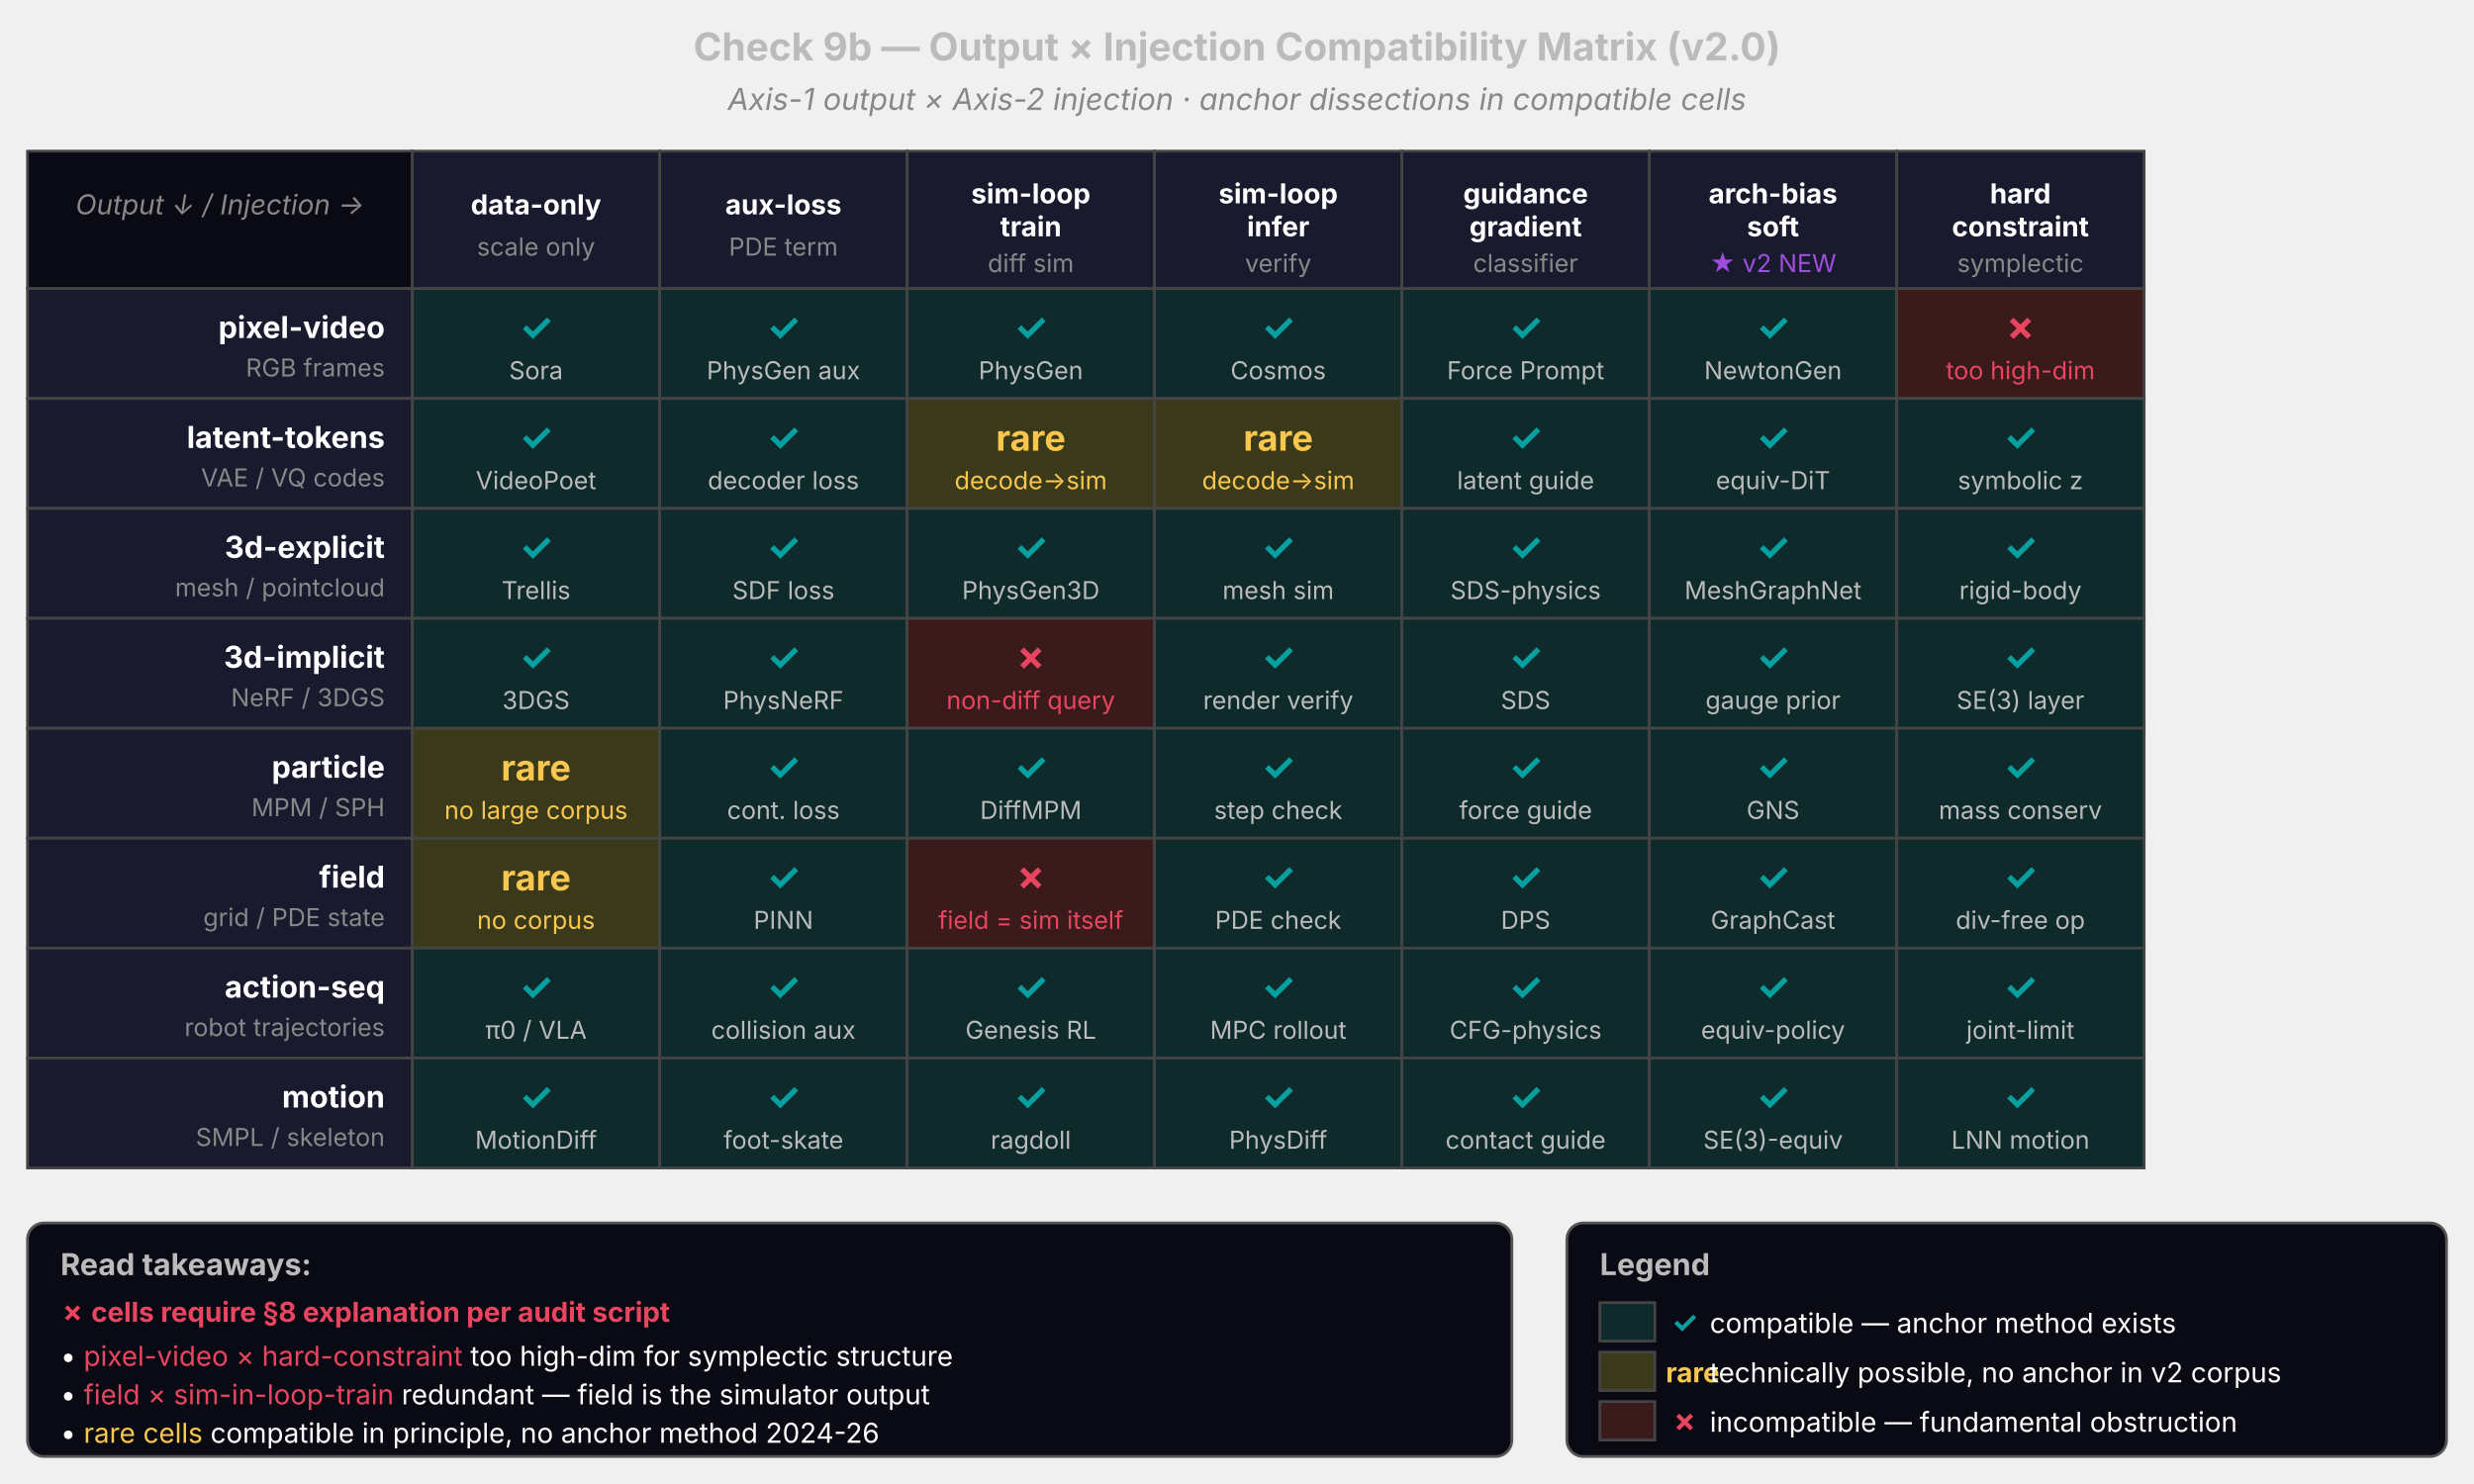
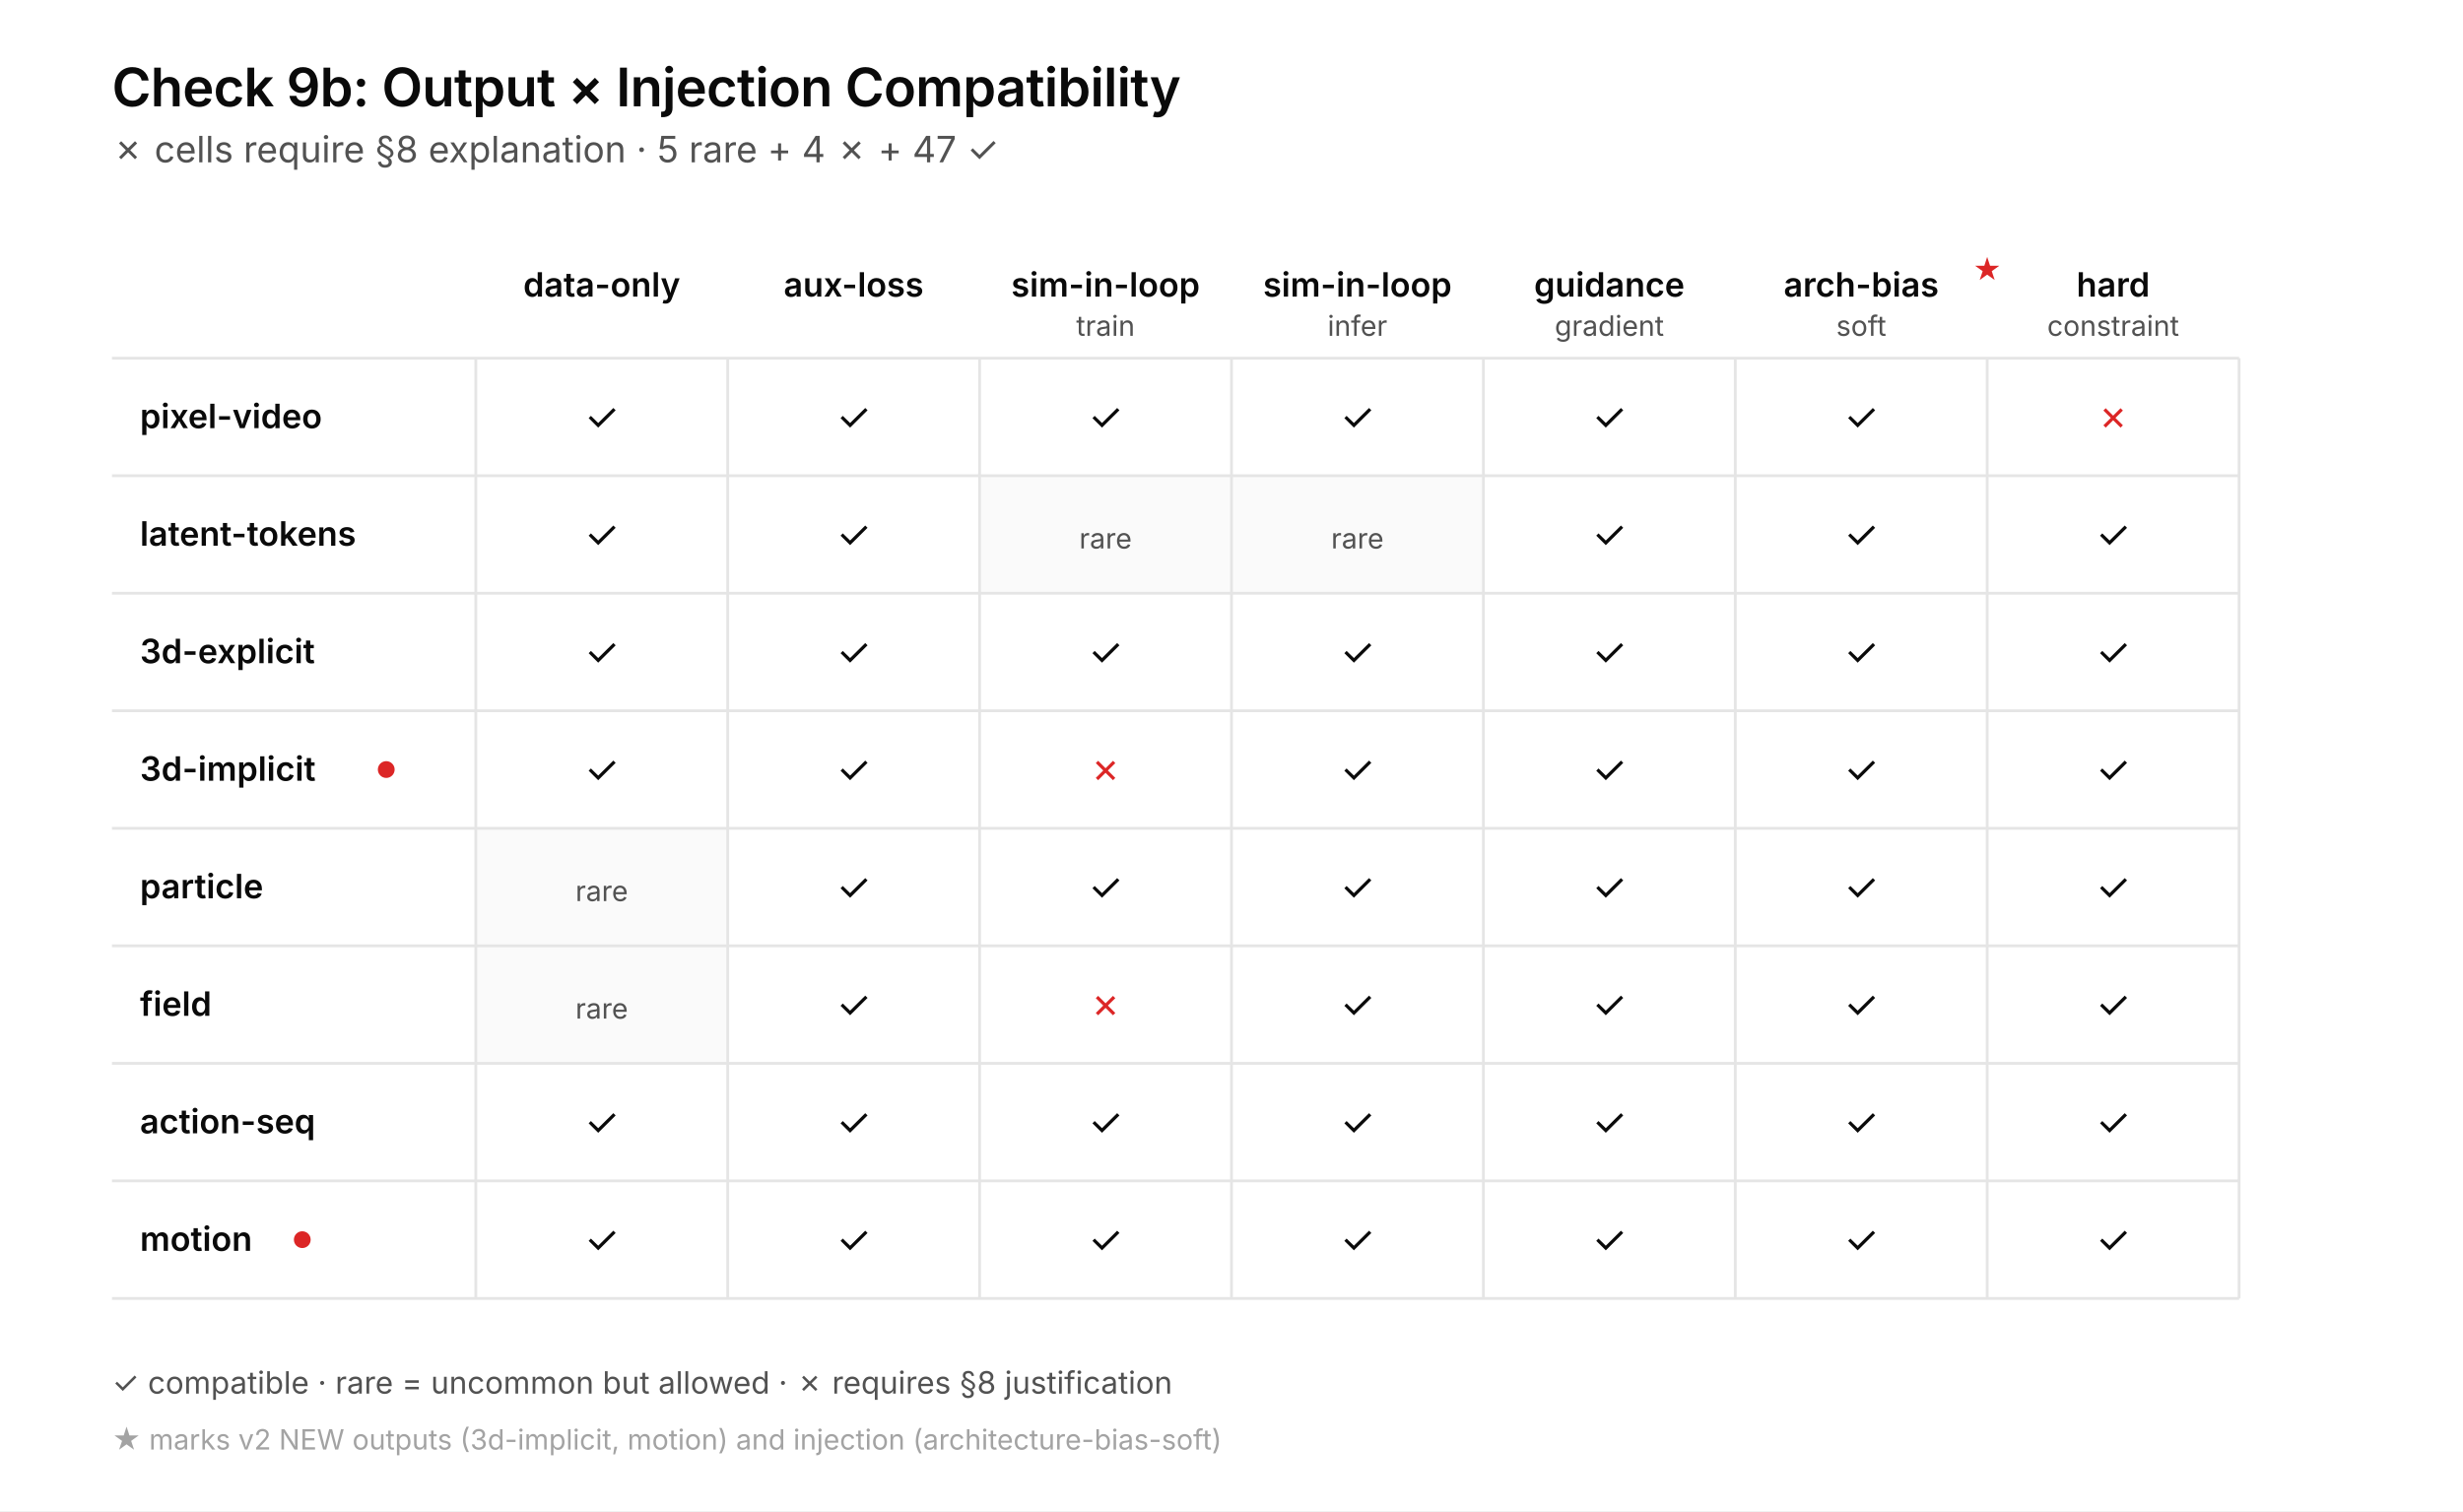
- <svg xmlns="http://www.w3.org/2000/svg" viewBox="0 0 900 540" font-family="-apple-system, system-ui, sans-serif">
-   <text x="450" y="22" text-anchor="middle" fill="#bbb" font-size="14" font-weight="700">Check 9b — Output × Injection Compatibility Matrix (v2.0)</text>
-   <text x="450" y="40" text-anchor="middle" fill="#888" font-size="11" font-style="italic">Axis-1 output × Axis-2 injection · anchor dissections in compatible cells</text>
-   <g font-size="10" fill="#fff">
-     <rect x="10" y="55" width="140" height="50" fill="#0a0a14" stroke="#444" />
-     <text x="80" y="78" text-anchor="middle" fill="#888" font-size="10" font-style="italic">Output ↓ / Injection →</text>
-     <rect x="150" y="55" width="90" height="50" fill="#1a1a2e" stroke="#444" />
-     <text x="195" y="78" text-anchor="middle" font-weight="700">data-only</text>
-     <text x="195" y="93" text-anchor="middle" fill="#888" font-size="9">scale only</text>
-     <rect x="240" y="55" width="90" height="50" fill="#1a1a2e" stroke="#444" />
-     <text x="285" y="78" text-anchor="middle" font-weight="700">aux-loss</text>
-     <text x="285" y="93" text-anchor="middle" fill="#888" font-size="9">PDE term</text>
-     <rect x="330" y="55" width="90" height="50" fill="#1a1a2e" stroke="#444" />
-     <text x="375" y="74" text-anchor="middle" font-weight="700">sim-loop</text>
-     <text x="375" y="86" text-anchor="middle" font-weight="700">train</text>
-     <text x="375" y="99" text-anchor="middle" fill="#888" font-size="9">diff sim</text>
-     <rect x="420" y="55" width="90" height="50" fill="#1a1a2e" stroke="#444" />
-     <text x="465" y="74" text-anchor="middle" font-weight="700">sim-loop</text>
-     <text x="465" y="86" text-anchor="middle" font-weight="700">infer</text>
-     <text x="465" y="99" text-anchor="middle" fill="#888" font-size="9">verify</text>
-     <rect x="510" y="55" width="90" height="50" fill="#1a1a2e" stroke="#444" />
-     <text x="555" y="74" text-anchor="middle" font-weight="700">guidance</text>
-     <text x="555" y="86" text-anchor="middle" font-weight="700">gradient</text>
-     <text x="555" y="99" text-anchor="middle" fill="#888" font-size="9">classifier</text>
-     <rect x="600" y="55" width="90" height="50" fill="#1a1a2e" stroke="#444" />
-     <text x="645" y="74" text-anchor="middle" font-weight="700">arch-bias</text>
-     <text x="645" y="86" text-anchor="middle" font-weight="700">soft</text>
-     <text x="645" y="99" text-anchor="middle" fill="#9d4edd" font-size="9">★ v2 NEW</text>
-     <rect x="690" y="55" width="90" height="50" fill="#1a1a2e" stroke="#444" />
-     <text x="735" y="74" text-anchor="middle" font-weight="700">hard</text>
-     <text x="735" y="86" text-anchor="middle" font-weight="700">constraint</text>
-     <text x="735" y="99" text-anchor="middle" fill="#888" font-size="9">symplectic</text>
+ <svg xmlns="http://www.w3.org/2000/svg" viewBox="0 0 880 540" font-family="'Inter', -apple-system, BlinkMacSystemFont, system-ui, sans-serif">
+   <rect width="880" height="540" fill="#ffffff" />
+   <text x="40" y="38" fill="#0a0a0a" font-size="19" font-weight="600" letter-spacing="-0.2">Check 9b: Output × Injection Compatibility</text>
+   <text x="40" y="58" fill="#525252" font-size="13" font-weight="400">✗ cells require §8 explanation · 5 rare + 4 ✗ + 47 ✓</text>
+   <g font-size="12" font-weight="600" fill="#0a0a0a" text-anchor="middle">
+     <text x="215" y="106">data-only</text>
+     <text x="305" y="106">aux-loss</text>
+     <text x="395" y="106">sim-in-loop</text>
+     <text x="485" y="106">sim-in-loop</text>
+     <text x="575" y="106">guidance</text>
+     <text x="665" y="106">arch-bias</text>
+     <text x="755" y="106">hard</text>
  </g>
-   <g>
-     <rect x="10" y="105" width="140" height="40" fill="#1a1a2e" stroke="#444" />
-     <text x="140" y="123" text-anchor="end" fill="#fff" font-size="11" font-weight="700">pixel-video</text>
-     <text x="140" y="137" text-anchor="end" fill="#888" font-size="9">RGB frames</text>
-     <rect x="150" y="105" width="90" height="40" fill="#0e2a2a" stroke="#444" />
-     <text x="195" y="124" text-anchor="middle" fill="#06a0a0" font-size="14" font-weight="700">✓</text>
-     <text x="195" y="138" text-anchor="middle" fill="#bbb" font-size="9">Sora</text>
-     <rect x="240" y="105" width="90" height="40" fill="#0e2a2a" stroke="#444" />
-     <text x="285" y="124" text-anchor="middle" fill="#06a0a0" font-size="14" font-weight="700">✓</text>
-     <text x="285" y="138" text-anchor="middle" fill="#bbb" font-size="9">PhysGen aux</text>
-     <rect x="330" y="105" width="90" height="40" fill="#0e2a2a" stroke="#444" />
-     <text x="375" y="124" text-anchor="middle" fill="#06a0a0" font-size="14" font-weight="700">✓</text>
-     <text x="375" y="138" text-anchor="middle" fill="#bbb" font-size="9">PhysGen</text>
-     <rect x="420" y="105" width="90" height="40" fill="#0e2a2a" stroke="#444" />
-     <text x="465" y="124" text-anchor="middle" fill="#06a0a0" font-size="14" font-weight="700">✓</text>
-     <text x="465" y="138" text-anchor="middle" fill="#bbb" font-size="9">Cosmos</text>
-     <rect x="510" y="105" width="90" height="40" fill="#0e2a2a" stroke="#444" />
-     <text x="555" y="124" text-anchor="middle" fill="#06a0a0" font-size="14" font-weight="700">✓</text>
-     <text x="555" y="138" text-anchor="middle" fill="#bbb" font-size="9">Force Prompt</text>
-     <rect x="600" y="105" width="90" height="40" fill="#0e2a2a" stroke="#444" />
-     <text x="645" y="124" text-anchor="middle" fill="#06a0a0" font-size="14" font-weight="700">✓</text>
-     <text x="645" y="138" text-anchor="middle" fill="#bbb" font-size="9">NewtonGen</text>
-     <rect x="690" y="105" width="90" height="40" fill="#3a1a1a" stroke="#444" />
-     <text x="735" y="124" text-anchor="middle" fill="#e94560" font-size="14" font-weight="700">✗</text>
-     <text x="735" y="138" text-anchor="middle" fill="#e94560" font-size="9">too high-dim</text>
+   <g font-size="10" font-weight="400" fill="#525252" text-anchor="middle">
+     <text x="395" y="120">train</text>
+     <text x="485" y="120">infer</text>
+     <text x="575" y="120">gradient</text>
+     <text x="665" y="120">soft</text>
+     <text x="755" y="120">constraint</text>
  </g>
-   <g>
-     <rect x="10" y="145" width="140" height="40" fill="#1a1a2e" stroke="#444" />
-     <text x="140" y="163" text-anchor="end" fill="#fff" font-size="11" font-weight="700">latent-tokens</text>
-     <text x="140" y="177" text-anchor="end" fill="#888" font-size="9">VAE / VQ codes</text>
-     <rect x="150" y="145" width="90" height="40" fill="#0e2a2a" stroke="#444" />
-     <text x="195" y="164" text-anchor="middle" fill="#06a0a0" font-size="14" font-weight="700">✓</text>
-     <text x="195" y="178" text-anchor="middle" fill="#bbb" font-size="9">VideoPoet</text>
-     <rect x="240" y="145" width="90" height="40" fill="#0e2a2a" stroke="#444" />
-     <text x="285" y="164" text-anchor="middle" fill="#06a0a0" font-size="14" font-weight="700">✓</text>
-     <text x="285" y="178" text-anchor="middle" fill="#bbb" font-size="9">decoder loss</text>
-     <rect x="330" y="145" width="90" height="40" fill="#3a3a1a" stroke="#444" />
-     <text x="375" y="164" text-anchor="middle" fill="#f9c74f" font-size="13" font-weight="700">rare</text>
-     <text x="375" y="178" text-anchor="middle" fill="#f9c74f" font-size="9">decode→sim</text>
-     <rect x="420" y="145" width="90" height="40" fill="#3a3a1a" stroke="#444" />
-     <text x="465" y="164" text-anchor="middle" fill="#f9c74f" font-size="13" font-weight="700">rare</text>
-     <text x="465" y="178" text-anchor="middle" fill="#f9c74f" font-size="9">decode→sim</text>
-     <rect x="510" y="145" width="90" height="40" fill="#0e2a2a" stroke="#444" />
-     <text x="555" y="164" text-anchor="middle" fill="#06a0a0" font-size="14" font-weight="700">✓</text>
-     <text x="555" y="178" text-anchor="middle" fill="#bbb" font-size="9">latent guide</text>
-     <rect x="600" y="145" width="90" height="40" fill="#0e2a2a" stroke="#444" />
-     <text x="645" y="164" text-anchor="middle" fill="#06a0a0" font-size="14" font-weight="700">✓</text>
-     <text x="645" y="178" text-anchor="middle" fill="#bbb" font-size="9">equiv-DiT</text>
-     <rect x="690" y="145" width="90" height="40" fill="#0e2a2a" stroke="#444" />
-     <text x="735" y="164" text-anchor="middle" fill="#06a0a0" font-size="14" font-weight="700">✓</text>
-     <text x="735" y="178" text-anchor="middle" fill="#bbb" font-size="9">symbolic z</text>
+   <text x="710" y="100" fill="#dc2626" font-size="10" font-weight="600" text-anchor="middle">★</text>
+   <line x1="40" y1="128" x2="800" y2="128" stroke="#e5e5e5" stroke-width="1" />
+   <g fill="#fafafa">
+     <rect x="350" y="170" width="90" height="42" />
+     <rect x="440" y="170" width="90" height="42" />
+     <rect x="170" y="296" width="90" height="42" />
+     <rect x="170" y="338" width="90" height="42" />
  </g>
-   <g>
-     <rect x="10" y="185" width="140" height="40" fill="#1a1a2e" stroke="#444" />
-     <text x="140" y="203" text-anchor="end" fill="#fff" font-size="11" font-weight="700">3d-explicit</text>
-     <text x="140" y="217" text-anchor="end" fill="#888" font-size="9">mesh / pointcloud</text>
-     <rect x="150" y="185" width="90" height="40" fill="#0e2a2a" stroke="#444" />
-     <text x="195" y="204" text-anchor="middle" fill="#06a0a0" font-size="14" font-weight="700">✓</text>
-     <text x="195" y="218" text-anchor="middle" fill="#bbb" font-size="9">Trellis</text>
-     <rect x="240" y="185" width="90" height="40" fill="#0e2a2a" stroke="#444" />
-     <text x="285" y="204" text-anchor="middle" fill="#06a0a0" font-size="14" font-weight="700">✓</text>
-     <text x="285" y="218" text-anchor="middle" fill="#bbb" font-size="9">SDF loss</text>
-     <rect x="330" y="185" width="90" height="40" fill="#0e2a2a" stroke="#444" />
-     <text x="375" y="204" text-anchor="middle" fill="#06a0a0" font-size="14" font-weight="700">✓</text>
-     <text x="375" y="218" text-anchor="middle" fill="#bbb" font-size="9">PhysGen3D</text>
-     <rect x="420" y="185" width="90" height="40" fill="#0e2a2a" stroke="#444" />
-     <text x="465" y="204" text-anchor="middle" fill="#06a0a0" font-size="14" font-weight="700">✓</text>
-     <text x="465" y="218" text-anchor="middle" fill="#bbb" font-size="9">mesh sim</text>
-     <rect x="510" y="185" width="90" height="40" fill="#0e2a2a" stroke="#444" />
-     <text x="555" y="204" text-anchor="middle" fill="#06a0a0" font-size="14" font-weight="700">✓</text>
-     <text x="555" y="218" text-anchor="middle" fill="#bbb" font-size="9">SDS-physics</text>
-     <rect x="600" y="185" width="90" height="40" fill="#0e2a2a" stroke="#444" />
-     <text x="645" y="204" text-anchor="middle" fill="#06a0a0" font-size="14" font-weight="700">✓</text>
-     <text x="645" y="218" text-anchor="middle" fill="#bbb" font-size="9">MeshGraphNet</text>
-     <rect x="690" y="185" width="90" height="40" fill="#0e2a2a" stroke="#444" />
-     <text x="735" y="204" text-anchor="middle" fill="#06a0a0" font-size="14" font-weight="700">✓</text>
-     <text x="735" y="218" text-anchor="middle" fill="#bbb" font-size="9">rigid-body</text>
+   <g stroke="#e5e5e5" stroke-width="1">
+     <line x1="40" y1="170" x2="800" y2="170" />
+     <line x1="40" y1="212" x2="800" y2="212" />
+     <line x1="40" y1="254" x2="800" y2="254" />
+     <line x1="40" y1="296" x2="800" y2="296" />
+     <line x1="40" y1="338" x2="800" y2="338" />
+     <line x1="40" y1="380" x2="800" y2="380" />
+     <line x1="40" y1="422" x2="800" y2="422" />
+     <line x1="40" y1="464" x2="800" y2="464" />
  </g>
-   <g>
-     <rect x="10" y="225" width="140" height="40" fill="#1a1a2e" stroke="#444" />
-     <text x="140" y="243" text-anchor="end" fill="#fff" font-size="11" font-weight="700">3d-implicit</text>
-     <text x="140" y="257" text-anchor="end" fill="#888" font-size="9">NeRF / 3DGS</text>
-     <rect x="150" y="225" width="90" height="40" fill="#0e2a2a" stroke="#444" />
-     <text x="195" y="244" text-anchor="middle" fill="#06a0a0" font-size="14" font-weight="700">✓</text>
-     <text x="195" y="258" text-anchor="middle" fill="#bbb" font-size="9">3DGS</text>
-     <rect x="240" y="225" width="90" height="40" fill="#0e2a2a" stroke="#444" />
-     <text x="285" y="244" text-anchor="middle" fill="#06a0a0" font-size="14" font-weight="700">✓</text>
-     <text x="285" y="258" text-anchor="middle" fill="#bbb" font-size="9">PhysNeRF</text>
-     <rect x="330" y="225" width="90" height="40" fill="#3a1a1a" stroke="#444" />
-     <text x="375" y="244" text-anchor="middle" fill="#e94560" font-size="14" font-weight="700">✗</text>
-     <text x="375" y="258" text-anchor="middle" fill="#e94560" font-size="9">non-diff query</text>
-     <rect x="420" y="225" width="90" height="40" fill="#0e2a2a" stroke="#444" />
-     <text x="465" y="244" text-anchor="middle" fill="#06a0a0" font-size="14" font-weight="700">✓</text>
-     <text x="465" y="258" text-anchor="middle" fill="#bbb" font-size="9">render verify</text>
-     <rect x="510" y="225" width="90" height="40" fill="#0e2a2a" stroke="#444" />
-     <text x="555" y="244" text-anchor="middle" fill="#06a0a0" font-size="14" font-weight="700">✓</text>
-     <text x="555" y="258" text-anchor="middle" fill="#bbb" font-size="9">SDS</text>
-     <rect x="600" y="225" width="90" height="40" fill="#0e2a2a" stroke="#444" />
-     <text x="645" y="244" text-anchor="middle" fill="#06a0a0" font-size="14" font-weight="700">✓</text>
-     <text x="645" y="258" text-anchor="middle" fill="#bbb" font-size="9">gauge prior</text>
-     <rect x="690" y="225" width="90" height="40" fill="#0e2a2a" stroke="#444" />
-     <text x="735" y="244" text-anchor="middle" fill="#06a0a0" font-size="14" font-weight="700">✓</text>
-     <text x="735" y="258" text-anchor="middle" fill="#bbb" font-size="9">SE(3) layer</text>
+   <g stroke="#e5e5e5" stroke-width="1">
+     <line x1="170" y1="128" x2="170" y2="464" />
+     <line x1="260" y1="128" x2="260" y2="464" />
+     <line x1="350" y1="128" x2="350" y2="464" />
+     <line x1="440" y1="128" x2="440" y2="464" />
+     <line x1="530" y1="128" x2="530" y2="464" />
+     <line x1="620" y1="128" x2="620" y2="464" />
+     <line x1="710" y1="128" x2="710" y2="464" />
+     <line x1="800" y1="128" x2="800" y2="464" />
  </g>
-   <g>
-     <rect x="10" y="265" width="140" height="40" fill="#1a1a2e" stroke="#444" />
-     <text x="140" y="283" text-anchor="end" fill="#fff" font-size="11" font-weight="700">particle</text>
-     <text x="140" y="297" text-anchor="end" fill="#888" font-size="9">MPM / SPH</text>
-     <rect x="150" y="265" width="90" height="40" fill="#3a3a1a" stroke="#444" />
-     <text x="195" y="284" text-anchor="middle" fill="#f9c74f" font-size="13" font-weight="700">rare</text>
-     <text x="195" y="298" text-anchor="middle" fill="#f9c74f" font-size="9">no large corpus</text>
-     <rect x="240" y="265" width="90" height="40" fill="#0e2a2a" stroke="#444" />
-     <text x="285" y="284" text-anchor="middle" fill="#06a0a0" font-size="14" font-weight="700">✓</text>
-     <text x="285" y="298" text-anchor="middle" fill="#bbb" font-size="9">cont. loss</text>
-     <rect x="330" y="265" width="90" height="40" fill="#0e2a2a" stroke="#444" />
-     <text x="375" y="284" text-anchor="middle" fill="#06a0a0" font-size="14" font-weight="700">✓</text>
-     <text x="375" y="298" text-anchor="middle" fill="#bbb" font-size="9">DiffMPM</text>
-     <rect x="420" y="265" width="90" height="40" fill="#0e2a2a" stroke="#444" />
-     <text x="465" y="284" text-anchor="middle" fill="#06a0a0" font-size="14" font-weight="700">✓</text>
-     <text x="465" y="298" text-anchor="middle" fill="#bbb" font-size="9">step check</text>
-     <rect x="510" y="265" width="90" height="40" fill="#0e2a2a" stroke="#444" />
-     <text x="555" y="284" text-anchor="middle" fill="#06a0a0" font-size="14" font-weight="700">✓</text>
-     <text x="555" y="298" text-anchor="middle" fill="#bbb" font-size="9">force guide</text>
-     <rect x="600" y="265" width="90" height="40" fill="#0e2a2a" stroke="#444" />
-     <text x="645" y="284" text-anchor="middle" fill="#06a0a0" font-size="14" font-weight="700">✓</text>
-     <text x="645" y="298" text-anchor="middle" fill="#bbb" font-size="9">GNS</text>
-     <rect x="690" y="265" width="90" height="40" fill="#0e2a2a" stroke="#444" />
-     <text x="735" y="284" text-anchor="middle" fill="#06a0a0" font-size="14" font-weight="700">✓</text>
-     <text x="735" y="298" text-anchor="middle" fill="#bbb" font-size="9">mass conserv</text>
+   <g font-size="12" font-weight="600" fill="#0a0a0a">
+     <text x="50" y="153">pixel-video</text>
+     <text x="50" y="195">latent-tokens</text>
+     <text x="50" y="237">3d-explicit</text>
+     <text x="50" y="279">3d-implicit</text>
+     <text x="50" y="321">particle</text>
+     <text x="50" y="363">field</text>
+     <text x="50" y="405">action-seq</text>
+     <text x="50" y="447">motion</text>
  </g>
-   <g>
-     <rect x="10" y="305" width="140" height="40" fill="#1a1a2e" stroke="#444" />
-     <text x="140" y="323" text-anchor="end" fill="#fff" font-size="11" font-weight="700">field</text>
-     <text x="140" y="337" text-anchor="end" fill="#888" font-size="9">grid / PDE state</text>
-     <rect x="150" y="305" width="90" height="40" fill="#3a3a1a" stroke="#444" />
-     <text x="195" y="324" text-anchor="middle" fill="#f9c74f" font-size="13" font-weight="700">rare</text>
-     <text x="195" y="338" text-anchor="middle" fill="#f9c74f" font-size="9">no corpus</text>
-     <rect x="240" y="305" width="90" height="40" fill="#0e2a2a" stroke="#444" />
-     <text x="285" y="324" text-anchor="middle" fill="#06a0a0" font-size="14" font-weight="700">✓</text>
-     <text x="285" y="338" text-anchor="middle" fill="#bbb" font-size="9">PINN</text>
-     <rect x="330" y="305" width="90" height="40" fill="#3a1a1a" stroke="#444" />
-     <text x="375" y="324" text-anchor="middle" fill="#e94560" font-size="14" font-weight="700">✗</text>
-     <text x="375" y="338" text-anchor="middle" fill="#e94560" font-size="9">field = sim itself</text>
-     <rect x="420" y="305" width="90" height="40" fill="#0e2a2a" stroke="#444" />
-     <text x="465" y="324" text-anchor="middle" fill="#06a0a0" font-size="14" font-weight="700">✓</text>
-     <text x="465" y="338" text-anchor="middle" fill="#bbb" font-size="9">PDE check</text>
-     <rect x="510" y="305" width="90" height="40" fill="#0e2a2a" stroke="#444" />
-     <text x="555" y="324" text-anchor="middle" fill="#06a0a0" font-size="14" font-weight="700">✓</text>
-     <text x="555" y="338" text-anchor="middle" fill="#bbb" font-size="9">DPS</text>
-     <rect x="600" y="305" width="90" height="40" fill="#0e2a2a" stroke="#444" />
-     <text x="645" y="324" text-anchor="middle" fill="#06a0a0" font-size="14" font-weight="700">✓</text>
-     <text x="645" y="338" text-anchor="middle" fill="#bbb" font-size="9">GraphCast</text>
-     <rect x="690" y="305" width="90" height="40" fill="#0e2a2a" stroke="#444" />
-     <text x="735" y="324" text-anchor="middle" fill="#06a0a0" font-size="14" font-weight="700">✓</text>
-     <text x="735" y="338" text-anchor="middle" fill="#bbb" font-size="9">div-free op</text>
+   <circle cx="138" cy="275" r="3" fill="#dc2626" />
+   <circle cx="108" cy="443" r="3" fill="#dc2626" />
+   <g text-anchor="middle">
+     <text x="215" y="154" fill="#0a0a0a" font-size="14">✓</text>
+     <text x="305" y="154" fill="#0a0a0a" font-size="14">✓</text>
+     <text x="395" y="154" fill="#0a0a0a" font-size="14">✓</text>
+     <text x="485" y="154" fill="#0a0a0a" font-size="14">✓</text>
+     <text x="575" y="154" fill="#0a0a0a" font-size="14">✓</text>
+     <text x="665" y="154" fill="#0a0a0a" font-size="14">✓</text>
+     <text x="755" y="154" fill="#dc2626" font-size="14">✗</text>
+     <text x="215" y="196" fill="#0a0a0a" font-size="14">✓</text>
+     <text x="305" y="196" fill="#0a0a0a" font-size="14">✓</text>
+     <text x="395" y="196" fill="#525252" font-size="10">rare</text>
+     <text x="485" y="196" fill="#525252" font-size="10">rare</text>
+     <text x="575" y="196" fill="#0a0a0a" font-size="14">✓</text>
+     <text x="665" y="196" fill="#0a0a0a" font-size="14">✓</text>
+     <text x="755" y="196" fill="#0a0a0a" font-size="14">✓</text>
+     <text x="215" y="238" fill="#0a0a0a" font-size="14">✓</text>
+     <text x="305" y="238" fill="#0a0a0a" font-size="14">✓</text>
+     <text x="395" y="238" fill="#0a0a0a" font-size="14">✓</text>
+     <text x="485" y="238" fill="#0a0a0a" font-size="14">✓</text>
+     <text x="575" y="238" fill="#0a0a0a" font-size="14">✓</text>
+     <text x="665" y="238" fill="#0a0a0a" font-size="14">✓</text>
+     <text x="755" y="238" fill="#0a0a0a" font-size="14">✓</text>
+     <text x="215" y="280" fill="#0a0a0a" font-size="14">✓</text>
+     <text x="305" y="280" fill="#0a0a0a" font-size="14">✓</text>
+     <text x="395" y="280" fill="#dc2626" font-size="14">✗</text>
+     <text x="485" y="280" fill="#0a0a0a" font-size="14">✓</text>
+     <text x="575" y="280" fill="#0a0a0a" font-size="14">✓</text>
+     <text x="665" y="280" fill="#0a0a0a" font-size="14">✓</text>
+     <text x="755" y="280" fill="#0a0a0a" font-size="14">✓</text>
+     <text x="215" y="322" fill="#525252" font-size="10">rare</text>
+     <text x="305" y="322" fill="#0a0a0a" font-size="14">✓</text>
+     <text x="395" y="322" fill="#0a0a0a" font-size="14">✓</text>
+     <text x="485" y="322" fill="#0a0a0a" font-size="14">✓</text>
+     <text x="575" y="322" fill="#0a0a0a" font-size="14">✓</text>
+     <text x="665" y="322" fill="#0a0a0a" font-size="14">✓</text>
+     <text x="755" y="322" fill="#0a0a0a" font-size="14">✓</text>
+     <text x="215" y="364" fill="#525252" font-size="10">rare</text>
+     <text x="305" y="364" fill="#0a0a0a" font-size="14">✓</text>
+     <text x="395" y="364" fill="#dc2626" font-size="14">✗</text>
+     <text x="485" y="364" fill="#0a0a0a" font-size="14">✓</text>
+     <text x="575" y="364" fill="#0a0a0a" font-size="14">✓</text>
+     <text x="665" y="364" fill="#0a0a0a" font-size="14">✓</text>
+     <text x="755" y="364" fill="#0a0a0a" font-size="14">✓</text>
+     <text x="215" y="406" fill="#0a0a0a" font-size="14">✓</text>
+     <text x="305" y="406" fill="#0a0a0a" font-size="14">✓</text>
+     <text x="395" y="406" fill="#0a0a0a" font-size="14">✓</text>
+     <text x="485" y="406" fill="#0a0a0a" font-size="14">✓</text>
+     <text x="575" y="406" fill="#0a0a0a" font-size="14">✓</text>
+     <text x="665" y="406" fill="#0a0a0a" font-size="14">✓</text>
+     <text x="755" y="406" fill="#0a0a0a" font-size="14">✓</text>
+     <text x="215" y="448" fill="#0a0a0a" font-size="14">✓</text>
+     <text x="305" y="448" fill="#0a0a0a" font-size="14">✓</text>
+     <text x="395" y="448" fill="#0a0a0a" font-size="14">✓</text>
+     <text x="485" y="448" fill="#0a0a0a" font-size="14">✓</text>
+     <text x="575" y="448" fill="#0a0a0a" font-size="14">✓</text>
+     <text x="665" y="448" fill="#0a0a0a" font-size="14">✓</text>
+     <text x="755" y="448" fill="#0a0a0a" font-size="14">✓</text>
  </g>
-   <g>
-     <rect x="10" y="345" width="140" height="40" fill="#1a1a2e" stroke="#444" />
-     <text x="140" y="363" text-anchor="end" fill="#fff" font-size="11" font-weight="700">action-seq</text>
-     <text x="140" y="377" text-anchor="end" fill="#888" font-size="9">robot trajectories</text>
-     <rect x="150" y="345" width="90" height="40" fill="#0e2a2a" stroke="#444" />
-     <text x="195" y="364" text-anchor="middle" fill="#06a0a0" font-size="14" font-weight="700">✓</text>
-     <text x="195" y="378" text-anchor="middle" fill="#bbb" font-size="9">π0 / VLA</text>
-     <rect x="240" y="345" width="90" height="40" fill="#0e2a2a" stroke="#444" />
-     <text x="285" y="364" text-anchor="middle" fill="#06a0a0" font-size="14" font-weight="700">✓</text>
-     <text x="285" y="378" text-anchor="middle" fill="#bbb" font-size="9">collision aux</text>
-     <rect x="330" y="345" width="90" height="40" fill="#0e2a2a" stroke="#444" />
-     <text x="375" y="364" text-anchor="middle" fill="#06a0a0" font-size="14" font-weight="700">✓</text>
-     <text x="375" y="378" text-anchor="middle" fill="#bbb" font-size="9">Genesis RL</text>
-     <rect x="420" y="345" width="90" height="40" fill="#0e2a2a" stroke="#444" />
-     <text x="465" y="364" text-anchor="middle" fill="#06a0a0" font-size="14" font-weight="700">✓</text>
-     <text x="465" y="378" text-anchor="middle" fill="#bbb" font-size="9">MPC rollout</text>
-     <rect x="510" y="345" width="90" height="40" fill="#0e2a2a" stroke="#444" />
-     <text x="555" y="364" text-anchor="middle" fill="#06a0a0" font-size="14" font-weight="700">✓</text>
-     <text x="555" y="378" text-anchor="middle" fill="#bbb" font-size="9">CFG-physics</text>
-     <rect x="600" y="345" width="90" height="40" fill="#0e2a2a" stroke="#444" />
-     <text x="645" y="364" text-anchor="middle" fill="#06a0a0" font-size="14" font-weight="700">✓</text>
-     <text x="645" y="378" text-anchor="middle" fill="#bbb" font-size="9">equiv-policy</text>
-     <rect x="690" y="345" width="90" height="40" fill="#0e2a2a" stroke="#444" />
-     <text x="735" y="364" text-anchor="middle" fill="#06a0a0" font-size="14" font-weight="700">✓</text>
-     <text x="735" y="378" text-anchor="middle" fill="#bbb" font-size="9">joint-limit</text>
-   </g>
-   <g>
-     <rect x="10" y="385" width="140" height="40" fill="#1a1a2e" stroke="#444" />
-     <text x="140" y="403" text-anchor="end" fill="#fff" font-size="11" font-weight="700">motion</text>
-     <text x="140" y="417" text-anchor="end" fill="#888" font-size="9">SMPL / skeleton</text>
-     <rect x="150" y="385" width="90" height="40" fill="#0e2a2a" stroke="#444" />
-     <text x="195" y="404" text-anchor="middle" fill="#06a0a0" font-size="14" font-weight="700">✓</text>
-     <text x="195" y="418" text-anchor="middle" fill="#bbb" font-size="9">MotionDiff</text>
-     <rect x="240" y="385" width="90" height="40" fill="#0e2a2a" stroke="#444" />
-     <text x="285" y="404" text-anchor="middle" fill="#06a0a0" font-size="14" font-weight="700">✓</text>
-     <text x="285" y="418" text-anchor="middle" fill="#bbb" font-size="9">foot-skate</text>
-     <rect x="330" y="385" width="90" height="40" fill="#0e2a2a" stroke="#444" />
-     <text x="375" y="404" text-anchor="middle" fill="#06a0a0" font-size="14" font-weight="700">✓</text>
-     <text x="375" y="418" text-anchor="middle" fill="#bbb" font-size="9">ragdoll</text>
-     <rect x="420" y="385" width="90" height="40" fill="#0e2a2a" stroke="#444" />
-     <text x="465" y="404" text-anchor="middle" fill="#06a0a0" font-size="14" font-weight="700">✓</text>
-     <text x="465" y="418" text-anchor="middle" fill="#bbb" font-size="9">PhysDiff</text>
-     <rect x="510" y="385" width="90" height="40" fill="#0e2a2a" stroke="#444" />
-     <text x="555" y="404" text-anchor="middle" fill="#06a0a0" font-size="14" font-weight="700">✓</text>
-     <text x="555" y="418" text-anchor="middle" fill="#bbb" font-size="9">contact guide</text>
-     <rect x="600" y="385" width="90" height="40" fill="#0e2a2a" stroke="#444" />
-     <text x="645" y="404" text-anchor="middle" fill="#06a0a0" font-size="14" font-weight="700">✓</text>
-     <text x="645" y="418" text-anchor="middle" fill="#bbb" font-size="9">SE(3)-equiv</text>
-     <rect x="690" y="385" width="90" height="40" fill="#0e2a2a" stroke="#444" />
-     <text x="735" y="404" text-anchor="middle" fill="#06a0a0" font-size="14" font-weight="700">✓</text>
-     <text x="735" y="418" text-anchor="middle" fill="#bbb" font-size="9">LNN motion</text>
-   </g>
-   <rect x="10" y="445" width="540" height="85" rx="6" fill="#0a0a14" stroke="#555" stroke-width="1" />
-   <text x="22" y="464" fill="#bbb" font-size="11" font-weight="700">Read takeaways:</text>
-   <text x="22" y="481" fill="#fff" font-size="10">
-     <tspan fill="#e94560" font-weight="700">✗ cells require §8 explanation per audit script</tspan>
-   </text>
-   <text x="22" y="497" fill="#fff" font-size="10">• <tspan fill="#e94560">pixel-video × hard-constraint</tspan> too high-dim for symplectic structure</text>
-   <text x="22" y="511" fill="#fff" font-size="10">• <tspan fill="#e94560">field × sim-in-loop-train</tspan> redundant — field is the simulator output</text>
-   <text x="22" y="525" fill="#fff" font-size="10">• <tspan fill="#f9c74f">rare cells</tspan> compatible in principle, no anchor method 2024-26</text>
-   <rect x="570" y="445" width="320" height="85" rx="6" fill="#0a0a14" stroke="#555" stroke-width="1" />
-   <text x="582" y="464" fill="#bbb" font-size="11" font-weight="700">Legend</text>
-   <rect x="582" y="474" width="20" height="14" fill="#0e2a2a" stroke="#444" />
-   <text x="608" y="485" fill="#06a0a0" font-size="11" font-weight="700">✓</text>
-   <text x="622" y="485" fill="#fff" font-size="10">compatible — anchor method exists</text>
-   <rect x="582" y="492" width="20" height="14" fill="#3a3a1a" stroke="#444" />
-   <text x="606" y="503" fill="#f9c74f" font-size="10" font-weight="700">rare</text>
-   <text x="622" y="503" fill="#fff" font-size="10">technically possible, no anchor in v2 corpus</text>
-   <rect x="582" y="510" width="20" height="14" fill="#3a1a1a" stroke="#444" />
-   <text x="608" y="521" fill="#e94560" font-size="11" font-weight="700">✗</text>
-   <text x="622" y="521" fill="#fff" font-size="10">incompatible — fundamental obstruction</text>
+   <text x="40" y="498" fill="#525252" font-size="11">✓ compatible  ·  rare = uncommon but allowed  ·  ✗ requires §8 justification</text>
+   <text x="40" y="518" fill="#a3a3a3" font-size="10">★ marks v2 NEW outputs (3d-implicit, motion) and injection (architecture-bias-soft)</text>
</svg>
